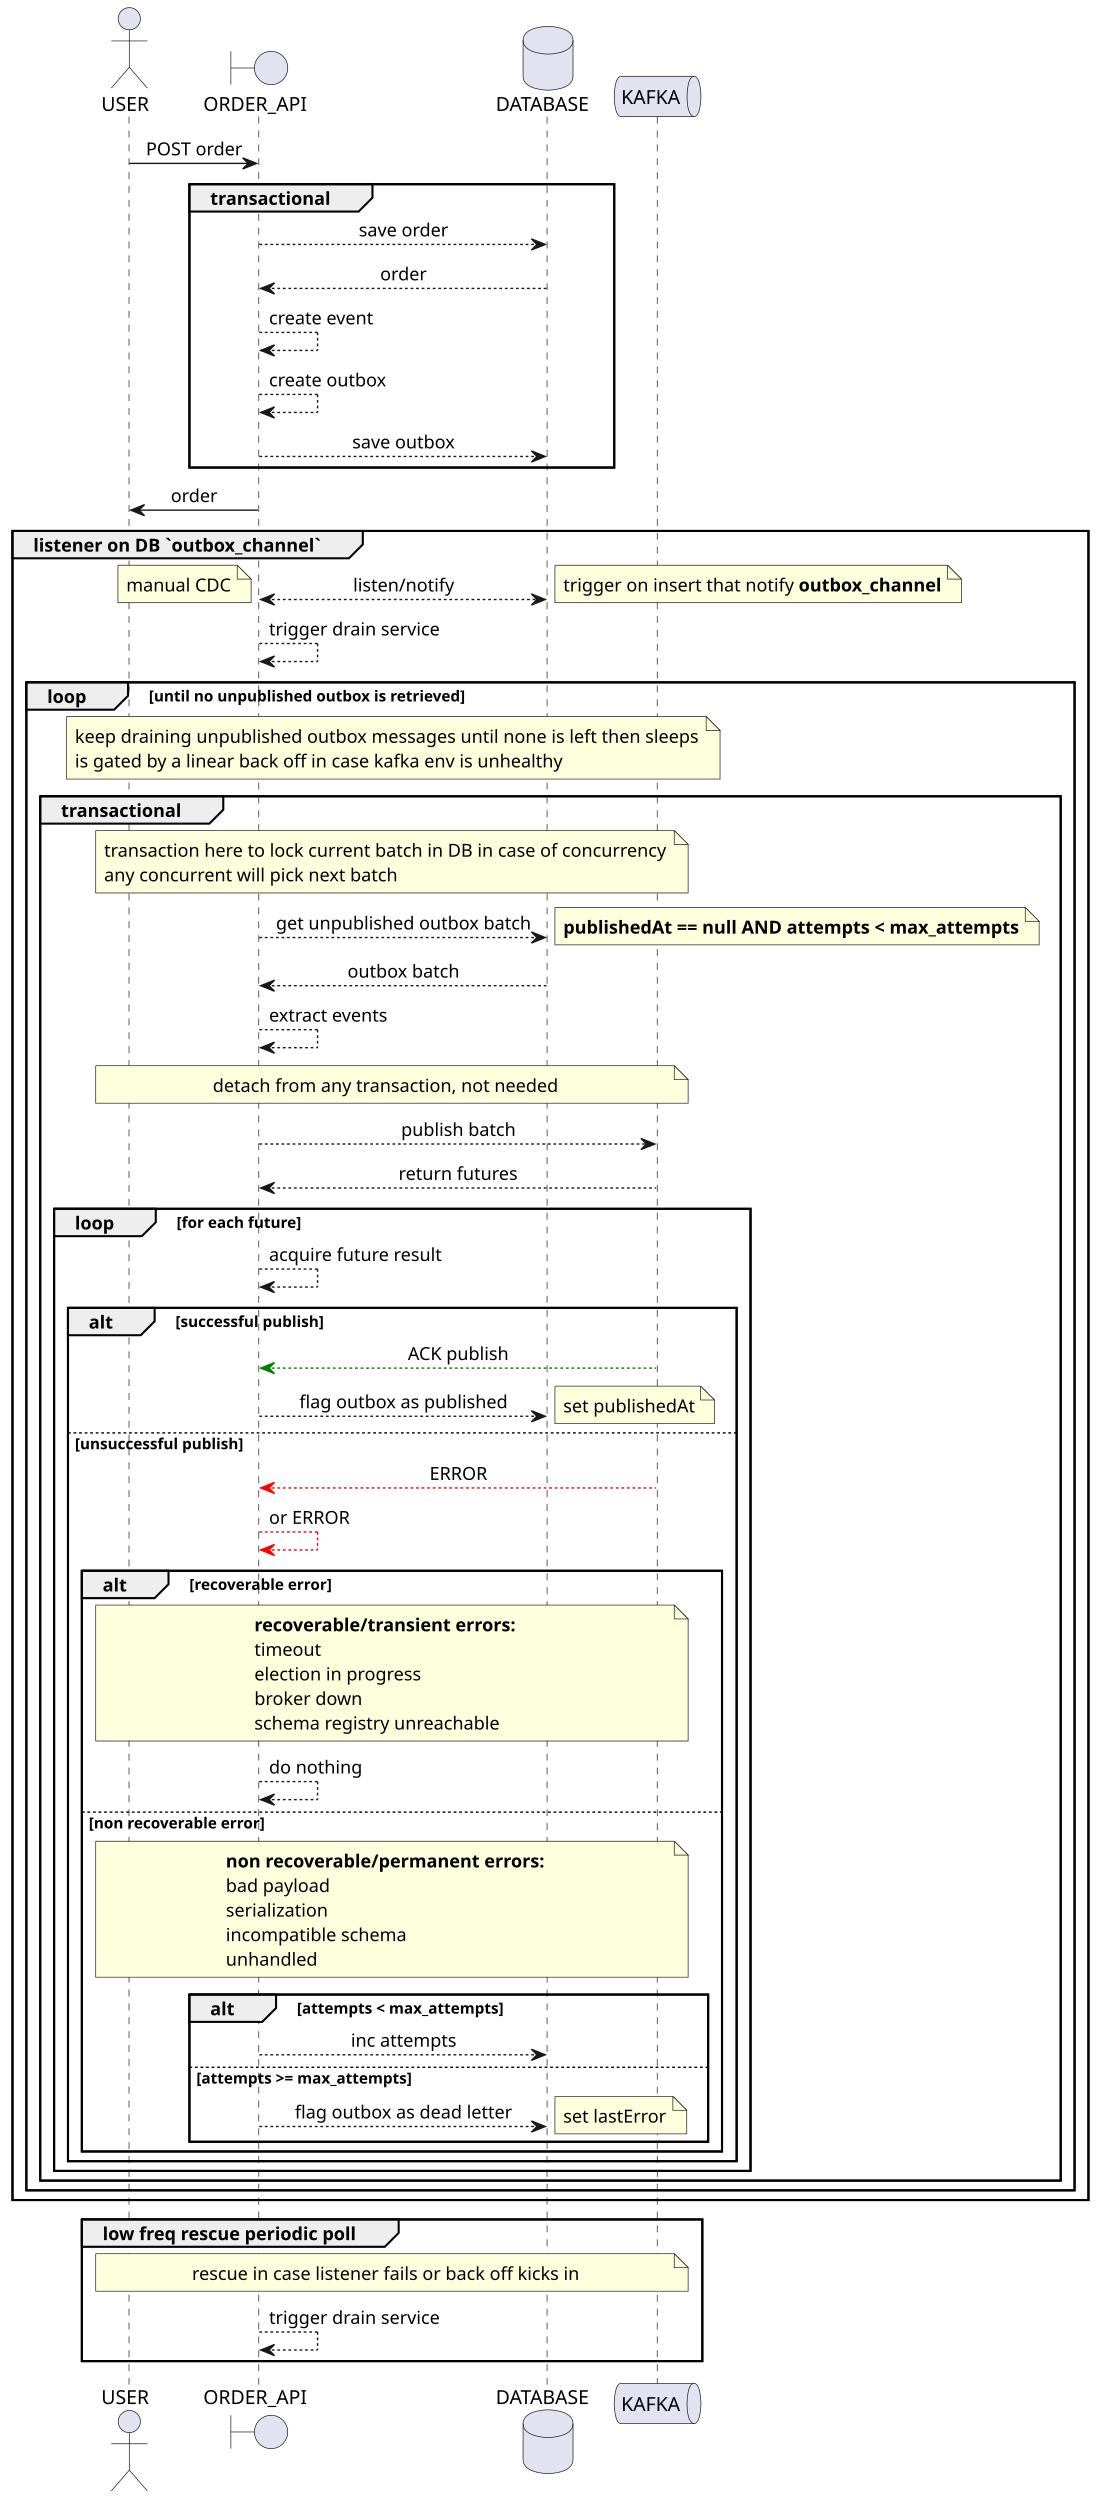
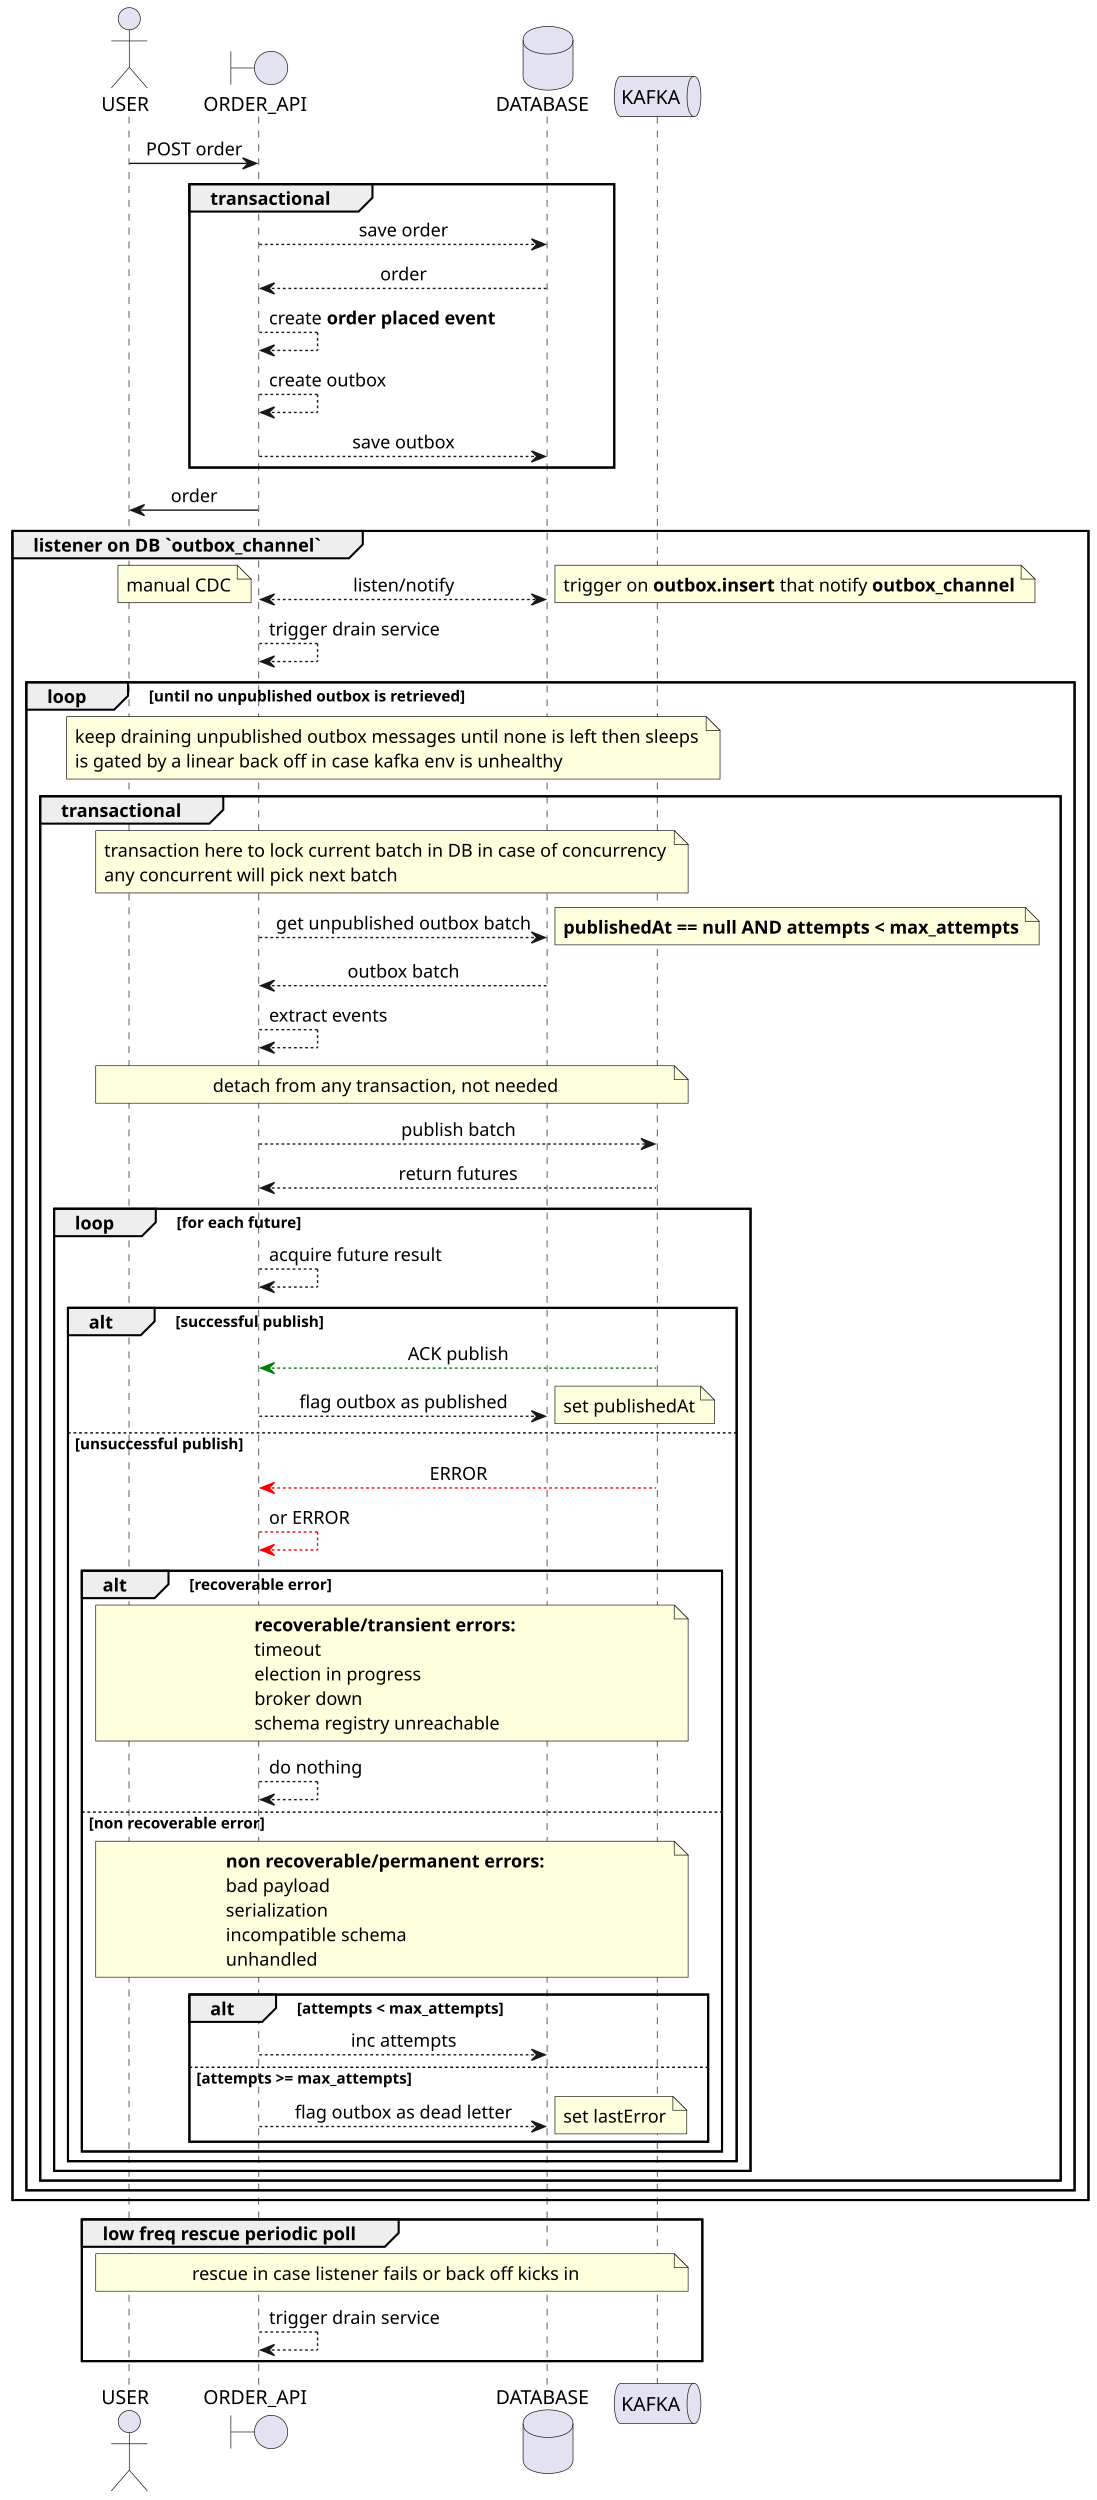
<svg xmlns="http://www.w3.org/2000/svg" contentStyleType="text/css" data-diagram-type="SEQUENCE" height="1802px" preserveAspectRatio="none" style="width:790px;height:1802px;background:#FFFFFF;" version="1.1" viewBox="0 0 790 1802" width="790px" zoomAndPan="magnify">
  <defs />
  <g>
    <rect fill="none" height="204.236" style="stroke:#000000;stroke-width:1.5;" width="306.204" x="136.533" y="132.774" />
    <rect fill="none" height="1203.068" style="stroke:#000000;stroke-width:1.5;" width="775.554" x="9" y="382.716" />
    <rect fill="none" height="1086.95" style="stroke:#000000;stroke-width:1.5;" width="755.554" x="19" y="491.834" />
    <rect fill="none" height="997.832" style="stroke:#000000;stroke-width:1.5;" width="735.554" x="29" y="573.952" />
    <rect fill="none" height="693.478" style="stroke:#000000;stroke-width:1.5;" width="501.983" x="39" y="871.306" />
    <rect fill="none" height="615.066" style="stroke:#000000;stroke-width:1.5;" width="481.983" x="49" y="942.718" />
    <rect fill="none" height="418.554" style="stroke:#000000;stroke-width:1.5;" width="461.43" x="59" y="1132.23" />
    <rect fill="none" height="106.1" style="stroke:#000000;stroke-width:1.5;" width="373.897" x="136.533" y="1437.684" />
    <rect fill="none" height="102.118" style="stroke:#000000;stroke-width:1.5;" width="447.227" x="59" y="1599.784" />
    <g class="participant-lifeline" data-entity-uid="part1" data-qualified-name="U" id="part1-lifeline">
      <g>
        <rect fill="#000000" fill-opacity="0" height="1634.834" width="8" x="89.206" y="84.068" />
        <line style="stroke:#181818;stroke-width:0.5;stroke-dasharray:5,5;" x1="93" x2="93" y1="84.068" y2="1718.902" />
      </g>
    </g>
    <g class="participant-lifeline" data-entity-uid="part2" data-qualified-name="API" id="part2-lifeline">
      <g>
        <rect fill="#000000" fill-opacity="0" height="1634.834" width="8" x="182.899" y="84.068" />
        <line style="stroke:#181818;stroke-width:0.5;stroke-dasharray:5,5;" x1="186.533" x2="186.533" y1="84.068" y2="1718.902" />
      </g>
    </g>
    <g class="participant-lifeline" data-entity-uid="part3" data-qualified-name="DB" id="part3-lifeline">
      <g>
        <rect fill="#000000" fill-opacity="0" height="1634.834" width="8" x="391.031" y="84.068" />
        <line style="stroke:#181818;stroke-width:0.5;stroke-dasharray:5,5;" x1="394.325" x2="394.325" y1="84.068" y2="1718.902" />
      </g>
    </g>
    <g class="participant-lifeline" data-entity-uid="part4" data-qualified-name="K" id="part4-lifeline">
      <g>
        <rect fill="#000000" fill-opacity="0" height="1634.834" width="8" x="469.982" y="84.068" />
        <line style="stroke:#181818;stroke-width:0.5;stroke-dasharray:5,5;" x1="473.737" x2="473.737" y1="84.068" y2="1718.902" />
      </g>
    </g>
    <g class="participant participant-head" data-entity-uid="part1" data-qualified-name="U" id="part1-head">
      <text fill="#000000" font-family="sans-serif" font-size="14" lengthAdjust="spacing" textLength="34.412" x="73" y="79.966">USER</text>
      <ellipse cx="93.206" cy="13.5" fill="#E2E2F0" rx="8" ry="8" style="stroke:#181818;stroke-width:0.5;" />
      <path d="M93.206,21.5 L93.206,48.5 M80.206,29.5 L106.206,29.5 M93.206,48.5 L80.206,63.5 M93.206,48.5 L106.206,63.5" fill="none" style="stroke:#181818;stroke-width:0.5;" />
    </g>
    <g class="participant participant-tail" data-entity-uid="part1" data-qualified-name="U" id="part1-tail">
      <text fill="#000000" font-family="sans-serif" font-size="14" lengthAdjust="spacing" textLength="34.412" x="73" y="1732.868">USER</text>
      <ellipse cx="93.206" cy="1745.47" fill="#E2E2F0" rx="8" ry="8" style="stroke:#181818;stroke-width:0.5;" />
      <path d="M93.206,1753.47 L93.206,1780.47 M80.206,1761.47 L106.206,1761.47 M93.206,1780.47 L80.206,1795.47 M93.206,1780.47 L106.206,1795.47" fill="none" style="stroke:#181818;stroke-width:0.5;" />
    </g>
    <g class="participant participant-head" data-entity-uid="part2" data-qualified-name="API" id="part2-head">
      <text fill="#000000" font-family="sans-serif" font-size="14" lengthAdjust="spacing" textLength="74.732" x="146.533" y="79.966">ORDER_API</text>
      <path d="M166.399,37 L166.399,61 M166.399,49 L183.399,49" fill="none" style="stroke:#181818;stroke-width:0.5;" />
      <ellipse cx="195.399" cy="49" fill="#E2E2F0" rx="12" ry="12" style="stroke:#181818;stroke-width:0.5;" />
    </g>
    <g class="participant participant-tail" data-entity-uid="part2" data-qualified-name="API" id="part2-tail">
      <text fill="#000000" font-family="sans-serif" font-size="14" lengthAdjust="spacing" textLength="74.732" x="146.533" y="1732.868">ORDER_API</text>
      <path d="M166.399,1740.97 L166.399,1764.97 M166.399,1752.97 L183.399,1752.97" fill="none" style="stroke:#181818;stroke-width:0.5;" />
      <ellipse cx="195.399" cy="1752.97" fill="#E2E2F0" rx="12" ry="12" style="stroke:#181818;stroke-width:0.5;" />
    </g>
    <g class="participant participant-head" data-entity-uid="part3" data-qualified-name="DB" id="part3-head">
      <text fill="#000000" font-family="sans-serif" font-size="14" lengthAdjust="spacing" textLength="69.412" x="357.325" y="79.966">DATABASE</text>
      <path d="M377.031,29 C377.031,19 395.031,19 395.031,19 C395.031,19 413.031,19 413.031,29 L413.031,55 C413.031,65 395.031,65 395.031,65 C395.031,65 377.031,65 377.031,55 L377.031,29" fill="#E2E2F0" style="stroke:#181818;stroke-width:0.5;" />
      <path d="M377.031,29 C377.031,39 395.031,39 395.031,39 C395.031,39 413.031,39 413.031,29" fill="none" style="stroke:#181818;stroke-width:0.5;" />
    </g>
    <g class="participant participant-tail" data-entity-uid="part3" data-qualified-name="DB" id="part3-tail">
      <text fill="#000000" font-family="sans-serif" font-size="14" lengthAdjust="spacing" textLength="69.412" x="357.325" y="1732.868">DATABASE</text>
      <path d="M377.031,1746.97 C377.031,1736.97 395.031,1736.97 395.031,1736.97 C395.031,1736.97 413.031,1736.97 413.031,1746.97 L413.031,1772.97 C413.031,1782.97 395.031,1782.97 395.031,1782.97 C395.031,1782.97 377.031,1782.97 377.031,1772.97 L377.031,1746.97" fill="#E2E2F0" style="stroke:#181818;stroke-width:0.5;" />
      <path d="M377.031,1746.97 C377.031,1756.97 395.031,1756.97 395.031,1756.97 C395.031,1756.97 413.031,1756.97 413.031,1746.97" fill="none" style="stroke:#181818;stroke-width:0.5;" />
    </g>
    <g class="participant participant-head" data-entity-uid="part4" data-qualified-name="K" id="part4-head">
      <path d="M447.737,55 L500.227,55 C505.227,55 505.227,69.534 505.227,69.534 C505.227,69.534 505.227,84.068 500.227,84.068 L447.737,84.068 C442.737,84.068 442.737,69.534 442.737,69.534 C442.737,69.534 442.737,55 447.737,55" fill="#E2E2F0" style="stroke:#181818;stroke-width:0.5;" />
      <path d="M500.227,55 C495.227,55 495.227,69.534 495.227,69.534 C495.227,84.068 500.227,84.068 500.227,84.068" fill="none" style="stroke:#181818;stroke-width:0.5;" />
      <text fill="#000000" font-family="sans-serif" font-size="14" lengthAdjust="spacing" textLength="42.49" x="447.737" y="74.966">KAFKA</text>
    </g>
    <g class="participant participant-tail" data-entity-uid="part4" data-qualified-name="K" id="part4-tail">
      <path d="M447.737,1717.902 L500.227,1717.902 C505.227,1717.902 505.227,1732.436 505.227,1732.436 C505.227,1732.436 505.227,1746.97 500.227,1746.97 L447.737,1746.97 C442.737,1746.97 442.737,1732.436 442.737,1732.436 C442.737,1732.436 442.737,1717.902 447.737,1717.902" fill="#E2E2F0" style="stroke:#181818;stroke-width:0.5;" />
      <path d="M500.227,1717.902 C495.227,1717.902 495.227,1732.436 495.227,1732.436 C495.227,1746.97 500.227,1746.97 500.227,1746.97" fill="none" style="stroke:#181818;stroke-width:0.5;" />
      <text fill="#000000" font-family="sans-serif" font-size="14" lengthAdjust="spacing" textLength="42.49" x="447.737" y="1737.868">KAFKA</text>
    </g>
    <g class="message" data-entity-1="part1" data-entity-2="part2" id="msg1">
      <polygon fill="#181818" points="174.899,113.774,184.899,117.774,174.899,121.774,178.899,117.774" style="stroke:#181818;stroke-width:1;" />
      <line style="stroke:#181818;stroke-width:1;" x1="93.206" x2="180.899" y1="117.774" y2="117.774" />
      <text fill="#000000" font-family="sans-serif" font-size="13" lengthAdjust="spacing" textLength="69.693" x="105.206" y="111.965">POST order</text>
    </g>
    <path d="M136.533,132.774 L268.477,132.774 L268.477,142.48 L258.477,152.48 L136.533,152.48 L136.533,132.774" fill="#EEEEEE" style="stroke:#000000;stroke-width:1.5;" />
    <rect fill="none" height="204.236" style="stroke:#000000;stroke-width:1.5;" width="306.204" x="136.533" y="132.774" />
    <text fill="#000000" font-family="sans-serif" font-size="13" font-weight="bold" lengthAdjust="spacing" textLength="86.944" x="151.533" y="147.671">transactional</text>
    <g class="message" data-entity-1="part2" data-entity-2="part3" id="msg2">
      <polygon fill="#181818" points="383.031,172.186,393.031,176.186,383.031,180.186,387.031,176.186" style="stroke:#181818;stroke-width:1;" />
      <line style="stroke:#181818;stroke-width:1;stroke-dasharray:2,2;" x1="186.899" x2="389.031" y1="176.186" y2="176.186" />
      <text fill="#000000" font-family="sans-serif" font-size="13" lengthAdjust="spacing" textLength="64.766" x="258.582" y="170.377">save order</text>
    </g>
    <g class="message" data-entity-1="part3" data-entity-2="part2" id="msg3">
      <polygon fill="#181818" points="197.899,203.892,187.899,207.892,197.899,211.892,193.899,207.892" style="stroke:#181818;stroke-width:1;" />
      <line style="stroke:#181818;stroke-width:1;stroke-dasharray:2,2;" x1="191.899" x2="394.031" y1="207.892" y2="207.892" />
      <text fill="#000000" font-family="sans-serif" font-size="13" lengthAdjust="spacing" textLength="33.93" x="274" y="202.083">order</text>
    </g>
    <g class="message" data-entity-1="part2" data-entity-2="part2" id="msg4">
      <line style="stroke:#181818;stroke-width:1;stroke-dasharray:2,2;" x1="186.899" x2="228.899" y1="239.598" y2="239.598" />
      <line style="stroke:#181818;stroke-width:1;stroke-dasharray:2,2;" x1="228.899" x2="228.899" y1="239.598" y2="252.598" />
      <line style="stroke:#181818;stroke-width:1;stroke-dasharray:2,2;" x1="187.899" x2="228.899" y1="252.598" y2="252.598" />
      <polygon fill="#181818" points="197.899,248.598,187.899,252.598,197.899,256.598,193.899,252.598" style="stroke:#181818;stroke-width:1;" />
-       <text fill="#000000" font-family="sans-serif" font-size="13" lengthAdjust="spacing" textLength="75.634" x="193.899" y="233.789">create event</text>
+       <text fill="#000000" font-family="sans-serif" font-size="13" lengthAdjust="spacing" textLength="38.259" x="193.899" y="233.789">create</text>
+       <text fill="#000000" font-family="sans-serif" font-size="13" font-weight="bold" lengthAdjust="spacing" textLength="122.109" x="235.538" y="233.789">order placed event</text>
    </g>
    <g class="message" data-entity-1="part2" data-entity-2="part2" id="msg5">
      <line style="stroke:#181818;stroke-width:1;stroke-dasharray:2,2;" x1="186.899" x2="228.899" y1="284.304" y2="284.304" />
      <line style="stroke:#181818;stroke-width:1;stroke-dasharray:2,2;" x1="228.899" x2="228.899" y1="284.304" y2="297.304" />
      <line style="stroke:#181818;stroke-width:1;stroke-dasharray:2,2;" x1="187.899" x2="228.899" y1="297.304" y2="297.304" />
      <polygon fill="#181818" points="197.899,293.304,187.899,297.304,197.899,301.304,193.899,297.304" style="stroke:#181818;stroke-width:1;" />
      <text fill="#000000" font-family="sans-serif" font-size="13" lengthAdjust="spacing" textLength="84.968" x="193.899" y="278.495">create outbox</text>
    </g>
    <g class="message" data-entity-1="part2" data-entity-2="part3" id="msg6">
      <polygon fill="#181818" points="383.031,325.01,393.031,329.01,383.031,333.01,387.031,329.01" style="stroke:#181818;stroke-width:1;" />
      <line style="stroke:#181818;stroke-width:1;stroke-dasharray:2,2;" x1="186.899" x2="389.031" y1="329.01" y2="329.01" />
      <text fill="#000000" font-family="sans-serif" font-size="13" lengthAdjust="spacing" textLength="74.165" x="253.883" y="323.201">save outbox</text>
    </g>
    <g class="message" data-entity-1="part2" data-entity-2="part1" id="msg7">
      <polygon fill="#181818" points="104.206,363.716,94.206,367.716,104.206,371.716,100.206,367.716" style="stroke:#181818;stroke-width:1;" />
      <line style="stroke:#181818;stroke-width:1;" x1="98.206" x2="185.899" y1="367.716" y2="367.716" />
      <text fill="#000000" font-family="sans-serif" font-size="13" lengthAdjust="spacing" textLength="33.93" x="123.088" y="361.907">order</text>
    </g>
    <path d="M9,382.716 L261.506,382.716 L261.506,392.422 L251.506,402.422 L9,402.422 L9,382.716" fill="#EEEEEE" style="stroke:#000000;stroke-width:1.5;" />
    <rect fill="none" height="1203.068" style="stroke:#000000;stroke-width:1.5;" width="775.554" x="9" y="382.716" />
    <text fill="#000000" font-family="sans-serif" font-size="13" font-weight="bold" lengthAdjust="spacing" textLength="207.506" x="24" y="397.613">listener on DB `outbox_channel`</text>
    <g class="message" data-entity-1="part2" data-entity-2="part3" id="msg8">
      <polygon fill="#181818" points="197.899,428.128,187.899,432.128,197.899,436.128,193.899,432.128" style="stroke:#181818;stroke-width:1;" />
      <polygon fill="#181818" points="383.031,428.128,393.031,432.128,383.031,436.128,387.031,432.128" style="stroke:#181818;stroke-width:1;" />
      <line style="stroke:#181818;stroke-width:1;stroke-dasharray:2,2;" x1="191.899" x2="389.031" y1="432.128" y2="432.128" />
      <text fill="#000000" font-family="sans-serif" font-size="13" lengthAdjust="spacing" textLength="72.878" x="254.526" y="426.319">listen/notify</text>
    </g>
    <path d="M85,407.422 L85,434.422 L181,434.422 L181,417.422 L171,407.422 L85,407.422" fill="#FEFFDD" style="stroke:#181818;stroke-width:0.5;" />
    <path d="M171,407.422 L171,417.422 L181,417.422 L171,407.422" fill="#FEFFDD" style="stroke:#181818;stroke-width:0.5;" />
    <text fill="#000000" font-family="sans-serif" font-size="13" lengthAdjust="spacing" textLength="75.465" x="91" y="426.319">manual CDC</text>
-     <path d="M400,407.422 L400,434.422 L693,434.422 L693,417.422 L683,407.422 L400,407.422" fill="#FEFFDD" style="stroke:#181818;stroke-width:0.5;" />
-     <path d="M683,407.422 L683,417.422 L693,417.422 L683,407.422" fill="#FEFFDD" style="stroke:#181818;stroke-width:0.5;" />
-     <text fill="#000000" font-family="sans-serif" font-size="13" lengthAdjust="spacing" textLength="166.296" x="406" y="426.319">trigger on insert that notify</text>
-     <text fill="#000000" font-family="sans-serif" font-size="13" font-weight="bold" lengthAdjust="spacing" textLength="103.168" x="575.676" y="426.319">outbox_channel</text>
+     <path d="M400,407.422 L400,434.422 L746,434.422 L746,417.422 L736,407.422 L400,407.422" fill="#FEFFDD" style="stroke:#181818;stroke-width:0.5;" />
+     <path d="M736,407.422 L736,417.422 L746,417.422 L736,407.422" fill="#FEFFDD" style="stroke:#181818;stroke-width:0.5;" />
+     <text fill="#000000" font-family="sans-serif" font-size="13" lengthAdjust="spacing" textLength="61.386" x="406" y="426.319">trigger on</text>
+     <text fill="#000000" font-family="sans-serif" font-size="13" font-weight="bold" lengthAdjust="spacing" textLength="87.919" x="470.766" y="426.319">outbox.insert</text>
+     <text fill="#000000" font-family="sans-serif" font-size="13" lengthAdjust="spacing" textLength="63.141" x="562.065" y="426.319">that notify</text>
+     <text fill="#000000" font-family="sans-serif" font-size="13" font-weight="bold" lengthAdjust="spacing" textLength="103.168" x="628.586" y="426.319">outbox_channel</text>
    <g class="message" data-entity-1="part2" data-entity-2="part2" id="msg10">
      <line style="stroke:#181818;stroke-width:1;stroke-dasharray:2,2;" x1="186.899" x2="228.899" y1="463.834" y2="463.834" />
      <line style="stroke:#181818;stroke-width:1;stroke-dasharray:2,2;" x1="228.899" x2="228.899" y1="463.834" y2="476.834" />
      <line style="stroke:#181818;stroke-width:1;stroke-dasharray:2,2;" x1="187.899" x2="228.899" y1="476.834" y2="476.834" />
      <polygon fill="#181818" points="197.899,472.834,187.899,476.834,197.899,480.834,193.899,476.834" style="stroke:#181818;stroke-width:1;" />
      <text fill="#000000" font-family="sans-serif" font-size="13" lengthAdjust="spacing" textLength="123.37" x="193.899" y="458.025">trigger drain service</text>
    </g>
    <path d="M19,491.834 L92.288,491.834 L92.288,501.54 L82.288,511.54 L19,511.54 L19,491.834" fill="#EEEEEE" style="stroke:#000000;stroke-width:1.5;" />
    <rect fill="none" height="1086.95" style="stroke:#000000;stroke-width:1.5;" width="755.554" x="19" y="491.834" />
    <text fill="#000000" font-family="sans-serif" font-size="13" font-weight="bold" lengthAdjust="spacing" textLength="28.288" x="34" y="506.731">loop</text>
    <text fill="#000000" font-family="sans-serif" font-size="11" font-weight="bold" lengthAdjust="spacing" textLength="228.633" x="107.288" y="505.593">[until no unpublished outbox is retrieved]</text>
    <path d="M48,516.54 L48,561.54 L519,561.54 L519,526.54 L509,516.54 L48,516.54" fill="#FEFFDD" style="stroke:#181818;stroke-width:0.5;" />
    <path d="M509,516.54 L509,526.54 L519,526.54 L509,516.54" fill="#FEFFDD" style="stroke:#181818;stroke-width:0.5;" />
    <text fill="#000000" font-family="sans-serif" font-size="13" lengthAdjust="spacing" textLength="450.06" x="54" y="535.437">keep draining unpublished outbox messages until none is left then sleeps</text>
    <text fill="#000000" font-family="sans-serif" font-size="13" lengthAdjust="spacing" textLength="351.793" x="54" y="553.143">is gated by a linear back off in case kafka env is unhealthy</text>
    <path d="M29,573.952 L160.944,573.952 L160.944,583.658 L150.944,593.658 L29,593.658 L29,573.952" fill="#EEEEEE" style="stroke:#000000;stroke-width:1.5;" />
    <rect fill="none" height="997.832" style="stroke:#000000;stroke-width:1.5;" width="735.554" x="29" y="573.952" />
    <text fill="#000000" font-family="sans-serif" font-size="13" font-weight="bold" lengthAdjust="spacing" textLength="86.944" x="44" y="588.849">transactional</text>
    <path d="M69,598.658 L69,643.658 L496,643.658 L496,608.658 L486,598.658 L69,598.658" fill="#FEFFDD" style="stroke:#181818;stroke-width:0.5;" />
    <path d="M486,598.658 L486,608.658 L496,608.658 L486,598.658" fill="#FEFFDD" style="stroke:#181818;stroke-width:0.5;" />
    <text fill="#000000" font-family="sans-serif" font-size="13" lengthAdjust="spacing" textLength="406.159" x="75.034" y="617.555">transaction here to lock current batch in DB in case of concurrency</text>
    <text fill="#000000" font-family="sans-serif" font-size="13" lengthAdjust="spacing" textLength="212.069" x="75.034" y="635.261">any concurrent will pick next batch</text>
    <g class="message" data-entity-1="part2" data-entity-2="part3" id="msg11">
      <polygon fill="#181818" points="383.031,671.776,393.031,675.776,383.031,679.776,387.031,675.776" style="stroke:#181818;stroke-width:1;" />
      <line style="stroke:#181818;stroke-width:1;stroke-dasharray:2,2;" x1="186.899" x2="389.031" y1="675.776" y2="675.776" />
      <text fill="#000000" font-family="sans-serif" font-size="13" lengthAdjust="spacing" textLength="184.132" x="198.899" y="669.967">get unpublished outbox batch</text>
    </g>
    <path d="M400,654.07 L400,681.07 L749,681.07 L749,664.07 L739,654.07 L400,654.07" fill="#FEFFDD" style="stroke:#181818;stroke-width:0.5;" />
    <path d="M739,654.07 L739,664.07 L749,664.07 L739,654.07" fill="#FEFFDD" style="stroke:#181818;stroke-width:0.5;" />
    <text fill="#000000" font-family="sans-serif" font-size="13" font-weight="bold" lengthAdjust="spacing" textLength="328.523" x="406" y="672.967">publishedAt == null AND attempts &lt; max_attempts</text>
    <g class="message" data-entity-1="part3" data-entity-2="part2" id="msg13">
      <polygon fill="#181818" points="197.899,706.482,187.899,710.482,197.899,714.482,193.899,710.482" style="stroke:#181818;stroke-width:1;" />
      <line style="stroke:#181818;stroke-width:1;stroke-dasharray:2,2;" x1="191.899" x2="394.031" y1="710.482" y2="710.482" />
      <text fill="#000000" font-family="sans-serif" font-size="13" lengthAdjust="spacing" textLength="80.964" x="250.483" y="704.673">outbox batch</text>
    </g>
    <g class="message" data-entity-1="part2" data-entity-2="part2" id="msg14">
      <line style="stroke:#181818;stroke-width:1;stroke-dasharray:2,2;" x1="186.899" x2="228.899" y1="742.188" y2="742.188" />
      <line style="stroke:#181818;stroke-width:1;stroke-dasharray:2,2;" x1="228.899" x2="228.899" y1="742.188" y2="755.188" />
      <line style="stroke:#181818;stroke-width:1;stroke-dasharray:2,2;" x1="187.899" x2="228.899" y1="755.188" y2="755.188" />
      <polygon fill="#181818" points="197.899,751.188,187.899,755.188,197.899,759.188,193.899,755.188" style="stroke:#181818;stroke-width:1;" />
      <text fill="#000000" font-family="sans-serif" font-size="13" lengthAdjust="spacing" textLength="86.099" x="193.899" y="736.379">extract events</text>
    </g>
    <path d="M69,768.188 L69,795.188 L496,795.188 L496,778.188 L486,768.188 L69,768.188" fill="#FEFFDD" style="stroke:#181818;stroke-width:0.5;" />
    <path d="M486,768.188 L486,778.188 L496,778.188 L486,768.188" fill="#FEFFDD" style="stroke:#181818;stroke-width:0.5;" />
    <text fill="#000000" font-family="sans-serif" font-size="13" lengthAdjust="spacing" textLength="249.496" x="153.365" y="787.085">detach from any transaction, not needed</text>
    <g class="message" data-entity-1="part2" data-entity-2="part4" id="msg15">
      <polygon fill="#181818" points="461.982,820.6,471.982,824.6,461.982,828.6,465.982,824.6" style="stroke:#181818;stroke-width:1;" />
      <line style="stroke:#181818;stroke-width:1;stroke-dasharray:2,2;" x1="186.899" x2="467.982" y1="824.6" y2="824.6" />
      <text fill="#000000" font-family="sans-serif" font-size="13" lengthAdjust="spacing" textLength="82.628" x="289.126" y="818.791">publish batch</text>
    </g>
    <g class="message" data-entity-1="part4" data-entity-2="part2" id="msg16">
      <polygon fill="#181818" points="197.899,852.306,187.899,856.306,197.899,860.306,193.899,856.306" style="stroke:#181818;stroke-width:1;" />
      <line style="stroke:#181818;stroke-width:1;stroke-dasharray:2,2;" x1="191.899" x2="472.982" y1="856.306" y2="856.306" />
      <text fill="#000000" font-family="sans-serif" font-size="13" lengthAdjust="spacing" textLength="86.372" x="287.255" y="850.497">return futures</text>
    </g>
    <path d="M39,871.306 L112.288,871.306 L112.288,881.012 L102.288,891.012 L39,891.012 L39,871.306" fill="#EEEEEE" style="stroke:#000000;stroke-width:1.5;" />
    <rect fill="none" height="693.478" style="stroke:#000000;stroke-width:1.5;" width="501.983" x="39" y="871.306" />
    <text fill="#000000" font-family="sans-serif" font-size="13" font-weight="bold" lengthAdjust="spacing" textLength="28.288" x="54" y="886.203">loop</text>
    <text fill="#000000" font-family="sans-serif" font-size="11" font-weight="bold" lengthAdjust="spacing" textLength="90.067" x="127.288" y="885.065">[for each future]</text>
    <g class="message" data-entity-1="part2" data-entity-2="part2" id="msg17">
      <line style="stroke:#181818;stroke-width:1;stroke-dasharray:2,2;" x1="186.899" x2="228.899" y1="914.718" y2="914.718" />
      <line style="stroke:#181818;stroke-width:1;stroke-dasharray:2,2;" x1="228.899" x2="228.899" y1="914.718" y2="927.718" />
      <line style="stroke:#181818;stroke-width:1;stroke-dasharray:2,2;" x1="187.899" x2="228.899" y1="927.718" y2="927.718" />
      <polygon fill="#181818" points="197.899,923.718,187.899,927.718,197.899,931.718,193.899,927.718" style="stroke:#181818;stroke-width:1;" />
      <text fill="#000000" font-family="sans-serif" font-size="13" lengthAdjust="spacing" textLength="125.32" x="193.899" y="908.909">acquire future result</text>
    </g>
    <path d="M49,942.718 L111.459,942.718 L111.459,952.424 L101.459,962.424 L49,962.424 L49,942.718" fill="#EEEEEE" style="stroke:#000000;stroke-width:1.5;" />
    <rect fill="none" height="615.066" style="stroke:#000000;stroke-width:1.5;" width="481.983" x="49" y="942.718" />
    <text fill="#000000" font-family="sans-serif" font-size="13" font-weight="bold" lengthAdjust="spacing" textLength="17.459" x="64" y="957.615">alt</text>
    <text fill="#000000" font-family="sans-serif" font-size="11" font-weight="bold" lengthAdjust="spacing" textLength="106.974" x="126.459" y="956.477">[successful publish]</text>
    <g class="message" data-entity-1="part4" data-entity-2="part2" id="msg18">
      <polygon fill="#008000" points="197.899,982.13,187.899,986.13,197.899,990.13,193.899,986.13" style="stroke:#008000;stroke-width:1;" />
      <line style="stroke:#008000;stroke-width:1;stroke-dasharray:2,2;" x1="191.899" x2="472.982" y1="986.13" y2="986.13" />
      <text fill="#000000" font-family="sans-serif" font-size="13" lengthAdjust="spacing" textLength="72.943" x="293.969" y="980.321">ACK publish</text>
    </g>
    <g class="message" data-entity-1="part2" data-entity-2="part3" id="msg19">
      <polygon fill="#181818" points="383.031,1016.836,393.031,1020.836,383.031,1024.836,387.031,1020.836" style="stroke:#181818;stroke-width:1;" />
      <line style="stroke:#181818;stroke-width:1;stroke-dasharray:2,2;" x1="186.899" x2="389.031" y1="1020.836" y2="1020.836" />
      <text fill="#000000" font-family="sans-serif" font-size="13" lengthAdjust="spacing" textLength="150.423" x="215.754" y="1015.027">flag outbox as published</text>
    </g>
    <path d="M400,999.13 L400,1026.13 L515,1026.13 L515,1009.13 L505,999.13 L400,999.13" fill="#FEFFDD" style="stroke:#181818;stroke-width:0.5;" />
    <path d="M505,999.13 L505,1009.13 L515,1009.13 L505,999.13" fill="#FEFFDD" style="stroke:#181818;stroke-width:0.5;" />
    <text fill="#000000" font-family="sans-serif" font-size="13" lengthAdjust="spacing" textLength="94.952" x="406" y="1018.027">set publishedAt</text>
    <line style="stroke:#000000;stroke-width:1;stroke-dasharray:2,2;" x1="49" x2="530.983" y1="1032.836" y2="1032.836" />
    <text fill="#000000" font-family="sans-serif" font-size="11" font-weight="bold" lengthAdjust="spacing" textLength="121.428" x="54" y="1044.595">[unsuccessful publish]</text>
    <g class="message" data-entity-1="part4" data-entity-2="part2" id="msg21">
      <polygon fill="#FF0000" points="197.899,1068.524,187.899,1072.524,197.899,1076.524,193.899,1072.524" style="stroke:#FF0000;stroke-width:1;" />
      <line style="stroke:#FF0000;stroke-width:1;stroke-dasharray:2,2;" x1="191.899" x2="472.982" y1="1072.524" y2="1072.524" />
      <text fill="#000000" font-family="sans-serif" font-size="13" lengthAdjust="spacing" textLength="41.639" x="309.621" y="1066.715">ERROR</text>
    </g>
    <g class="message" data-entity-1="part2" data-entity-2="part2" id="msg22">
      <line style="stroke:#FF0000;stroke-width:1;stroke-dasharray:2,2;" x1="186.899" x2="228.899" y1="1104.23" y2="1104.23" />
      <line style="stroke:#FF0000;stroke-width:1;stroke-dasharray:2,2;" x1="228.899" x2="228.899" y1="1104.23" y2="1117.23" />
      <line style="stroke:#FF0000;stroke-width:1;stroke-dasharray:2,2;" x1="187.899" x2="228.899" y1="1117.23" y2="1117.23" />
      <polygon fill="#FF0000" points="197.899,1113.23,187.899,1117.23,197.899,1121.23,193.899,1117.23" style="stroke:#FF0000;stroke-width:1;" />
      <text fill="#000000" font-family="sans-serif" font-size="13" lengthAdjust="spacing" textLength="58.253" x="193.899" y="1098.421">or ERROR</text>
    </g>
    <path d="M59,1132.23 L121.459,1132.23 L121.459,1141.936 L111.459,1151.936 L59,1151.936 L59,1132.23" fill="#EEEEEE" style="stroke:#000000;stroke-width:1.5;" />
    <rect fill="none" height="418.554" style="stroke:#000000;stroke-width:1.5;" width="461.43" x="59" y="1132.23" />
    <text fill="#000000" font-family="sans-serif" font-size="13" font-weight="bold" lengthAdjust="spacing" textLength="17.459" x="74" y="1147.127">alt</text>
    <text fill="#000000" font-family="sans-serif" font-size="11" font-weight="bold" lengthAdjust="spacing" textLength="103.608" x="136.459" y="1145.989">[recoverable error]</text>
    <path d="M69,1156.936 L69,1254.936 L496,1254.936 L496,1166.936 L486,1156.936 L69,1156.936" fill="#FEFFDD" style="stroke:#181818;stroke-width:0.5;" />
    <path d="M486,1156.936 L486,1166.936 L496,1166.936 L486,1156.936" fill="#FEFFDD" style="stroke:#181818;stroke-width:0.5;" />
    <text fill="#000000" font-family="sans-serif" font-size="13" font-weight="bold" lengthAdjust="spacing" textLength="189.605" x="183.311" y="1175.833">recoverable/transient errors:</text>
    <text fill="#000000" font-family="sans-serif" font-size="13" lengthAdjust="spacing" textLength="48.126" x="183.311" y="1193.539">timeout</text>
    <text fill="#000000" font-family="sans-serif" font-size="13" lengthAdjust="spacing" textLength="120.731" x="183.311" y="1211.245">election in progress</text>
    <text fill="#000000" font-family="sans-serif" font-size="13" lengthAdjust="spacing" textLength="78.364" x="183.311" y="1228.951">broker down</text>
    <text fill="#000000" font-family="sans-serif" font-size="13" lengthAdjust="spacing" textLength="177.32" x="183.311" y="1246.657">schema registry unreachable</text>
    <g class="message" data-entity-1="part2" data-entity-2="part2" id="msg23">
      <line style="stroke:#181818;stroke-width:1;stroke-dasharray:2,2;" x1="186.899" x2="228.899" y1="1284.172" y2="1284.172" />
      <line style="stroke:#181818;stroke-width:1;stroke-dasharray:2,2;" x1="228.899" x2="228.899" y1="1284.172" y2="1297.172" />
      <line style="stroke:#181818;stroke-width:1;stroke-dasharray:2,2;" x1="187.899" x2="228.899" y1="1297.172" y2="1297.172" />
      <polygon fill="#181818" points="197.899,1293.172,187.899,1297.172,197.899,1301.172,193.899,1297.172" style="stroke:#181818;stroke-width:1;" />
      <text fill="#000000" font-family="sans-serif" font-size="13" lengthAdjust="spacing" textLength="67.249" x="193.899" y="1278.363">do nothing</text>
    </g>
    <line style="stroke:#000000;stroke-width:1;stroke-dasharray:2,2;" x1="59" x2="520.43" y1="1306.172" y2="1306.172" />
    <text fill="#000000" font-family="sans-serif" font-size="11" font-weight="bold" lengthAdjust="spacing" textLength="127.731" x="64" y="1317.931">[non recoverable error]</text>
    <path d="M69,1327.154 L69,1425.154 L496,1425.154 L496,1337.154 L486,1327.154 L69,1327.154" fill="#FEFFDD" style="stroke:#181818;stroke-width:0.5;" />
    <path d="M486,1327.154 L486,1337.154 L496,1337.154 L486,1327.154" fill="#FEFFDD" style="stroke:#181818;stroke-width:0.5;" />
    <text fill="#000000" font-family="sans-serif" font-size="13" font-weight="bold" lengthAdjust="spacing" textLength="230.724" x="162.751" y="1346.051">non recoverable/permanent errors:</text>
    <text fill="#000000" font-family="sans-serif" font-size="13" lengthAdjust="spacing" textLength="75.088" x="162.751" y="1363.757">bad payload</text>
    <text fill="#000000" font-family="sans-serif" font-size="13" lengthAdjust="spacing" textLength="73.632" x="162.751" y="1381.463">serialization</text>
    <text fill="#000000" font-family="sans-serif" font-size="13" lengthAdjust="spacing" textLength="130.325" x="162.751" y="1399.169">incompatible schema</text>
    <text fill="#000000" font-family="sans-serif" font-size="13" lengthAdjust="spacing" textLength="66.105" x="162.751" y="1416.875">unhandled</text>
    <path d="M136.533,1437.684 L198.992,1437.684 L198.992,1447.39 L188.992,1457.39 L136.533,1457.39 L136.533,1437.684" fill="#EEEEEE" style="stroke:#000000;stroke-width:1.5;" />
    <rect fill="none" height="106.1" style="stroke:#000000;stroke-width:1.5;" width="373.897" x="136.533" y="1437.684" />
    <text fill="#000000" font-family="sans-serif" font-size="13" font-weight="bold" lengthAdjust="spacing" textLength="17.459" x="151.533" y="1452.581">alt</text>
    <text fill="#000000" font-family="sans-serif" font-size="11" font-weight="bold" lengthAdjust="spacing" textLength="149.016" x="213.992" y="1451.443">[attempts &lt; max_attempts]</text>
    <g class="message" data-entity-1="part2" data-entity-2="part3" id="msg24">
      <polygon fill="#181818" points="383.031,1477.096,393.031,1481.096,383.031,1485.096,387.031,1481.096" style="stroke:#181818;stroke-width:1;" />
      <line style="stroke:#181818;stroke-width:1;stroke-dasharray:2,2;" x1="186.899" x2="389.031" y1="1481.096" y2="1481.096" />
      <text fill="#000000" font-family="sans-serif" font-size="13" lengthAdjust="spacing" textLength="76.089" x="252.921" y="1475.287">inc attempts</text>
    </g>
    <line style="stroke:#000000;stroke-width:1;stroke-dasharray:2,2;" x1="136.533" x2="510.43" y1="1490.096" y2="1490.096" />
    <text fill="#000000" font-family="sans-serif" font-size="11" font-weight="bold" lengthAdjust="spacing" textLength="155.308" x="141.533" y="1501.855">[attempts &gt;= max_attempts]</text>
    <g class="message" data-entity-1="part2" data-entity-2="part3" id="msg25">
      <polygon fill="#181818" points="383.031,1528.784,393.031,1532.784,383.031,1536.784,387.031,1532.784" style="stroke:#181818;stroke-width:1;" />
      <line style="stroke:#181818;stroke-width:1;stroke-dasharray:2,2;" x1="186.899" x2="389.031" y1="1532.784" y2="1532.784" />
      <text fill="#000000" font-family="sans-serif" font-size="13" lengthAdjust="spacing" textLength="156.871" x="212.53" y="1526.975">flag outbox as dead letter</text>
    </g>
    <path d="M400,1511.078 L400,1538.078 L495,1538.078 L495,1521.078 L485,1511.078 L400,1511.078" fill="#FEFFDD" style="stroke:#181818;stroke-width:0.5;" />
    <path d="M485,1511.078 L485,1521.078 L495,1521.078 L485,1511.078" fill="#FEFFDD" style="stroke:#181818;stroke-width:0.5;" />
    <text fill="#000000" font-family="sans-serif" font-size="13" lengthAdjust="spacing" textLength="74.399" x="406" y="1529.975">set lastError</text>
    <path d="M59,1599.784 L287.365,1599.784 L287.365,1609.49 L277.365,1619.49 L59,1619.49 L59,1599.784" fill="#EEEEEE" style="stroke:#000000;stroke-width:1.5;" />
    <rect fill="none" height="102.118" style="stroke:#000000;stroke-width:1.5;" width="447.227" x="59" y="1599.784" />
    <text fill="#000000" font-family="sans-serif" font-size="13" font-weight="bold" lengthAdjust="spacing" textLength="183.365" x="74" y="1614.681">low freq rescue periodic poll</text>
    <path d="M69,1624.49 L69,1651.49 L496,1651.49 L496,1634.49 L486,1624.49 L69,1624.49" fill="#FEFFDD" style="stroke:#181818;stroke-width:0.5;" />
    <path d="M486,1624.49 L486,1634.49 L496,1634.49 L486,1624.49" fill="#FEFFDD" style="stroke:#181818;stroke-width:0.5;" />
    <text fill="#000000" font-family="sans-serif" font-size="13" lengthAdjust="spacing" textLength="279.435" x="138.396" y="1643.387">rescue in case listener fails or back off kicks in</text>
    <g class="message" data-entity-1="part2" data-entity-2="part2" id="msg27">
      <line style="stroke:#181818;stroke-width:1;stroke-dasharray:2,2;" x1="186.899" x2="228.899" y1="1680.902" y2="1680.902" />
      <line style="stroke:#181818;stroke-width:1;stroke-dasharray:2,2;" x1="228.899" x2="228.899" y1="1680.902" y2="1693.902" />
      <line style="stroke:#181818;stroke-width:1;stroke-dasharray:2,2;" x1="187.899" x2="228.899" y1="1693.902" y2="1693.902" />
      <polygon fill="#181818" points="197.899,1689.902,187.899,1693.902,197.899,1697.902,193.899,1693.902" style="stroke:#181818;stroke-width:1;" />
      <text fill="#000000" font-family="sans-serif" font-size="13" lengthAdjust="spacing" textLength="123.37" x="193.899" y="1675.093">trigger drain service</text>
    </g>
  </g>
</svg>
